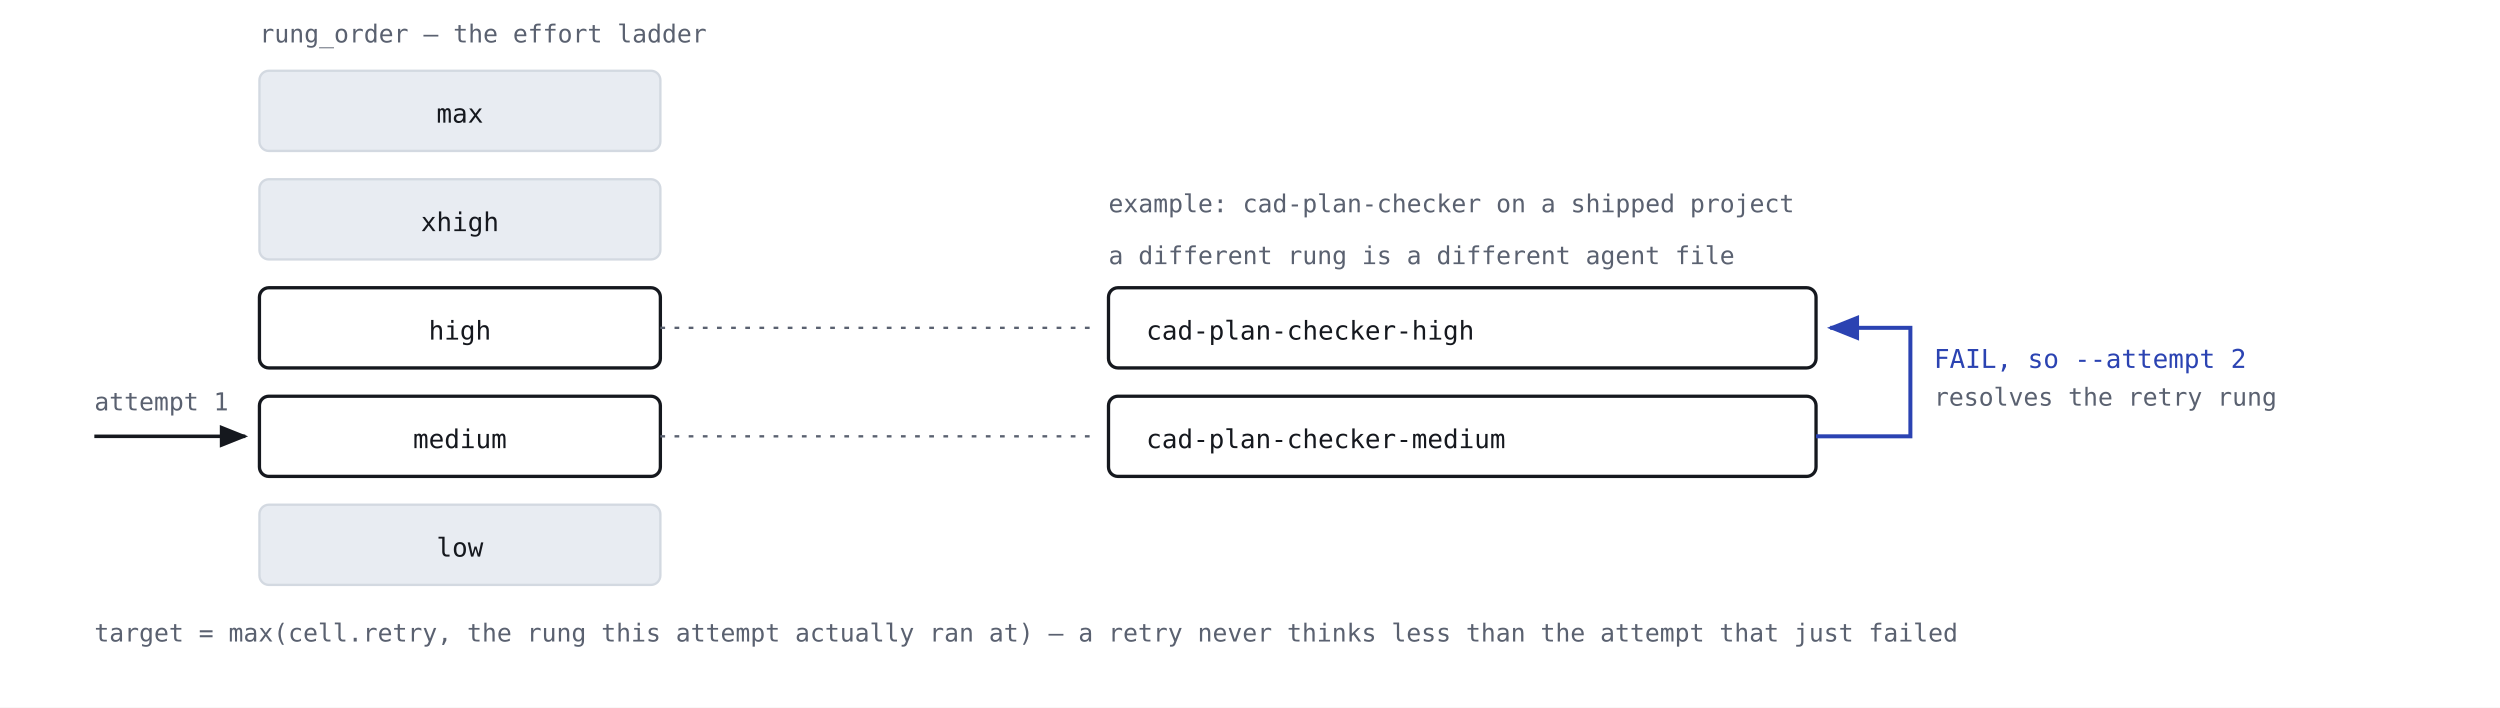
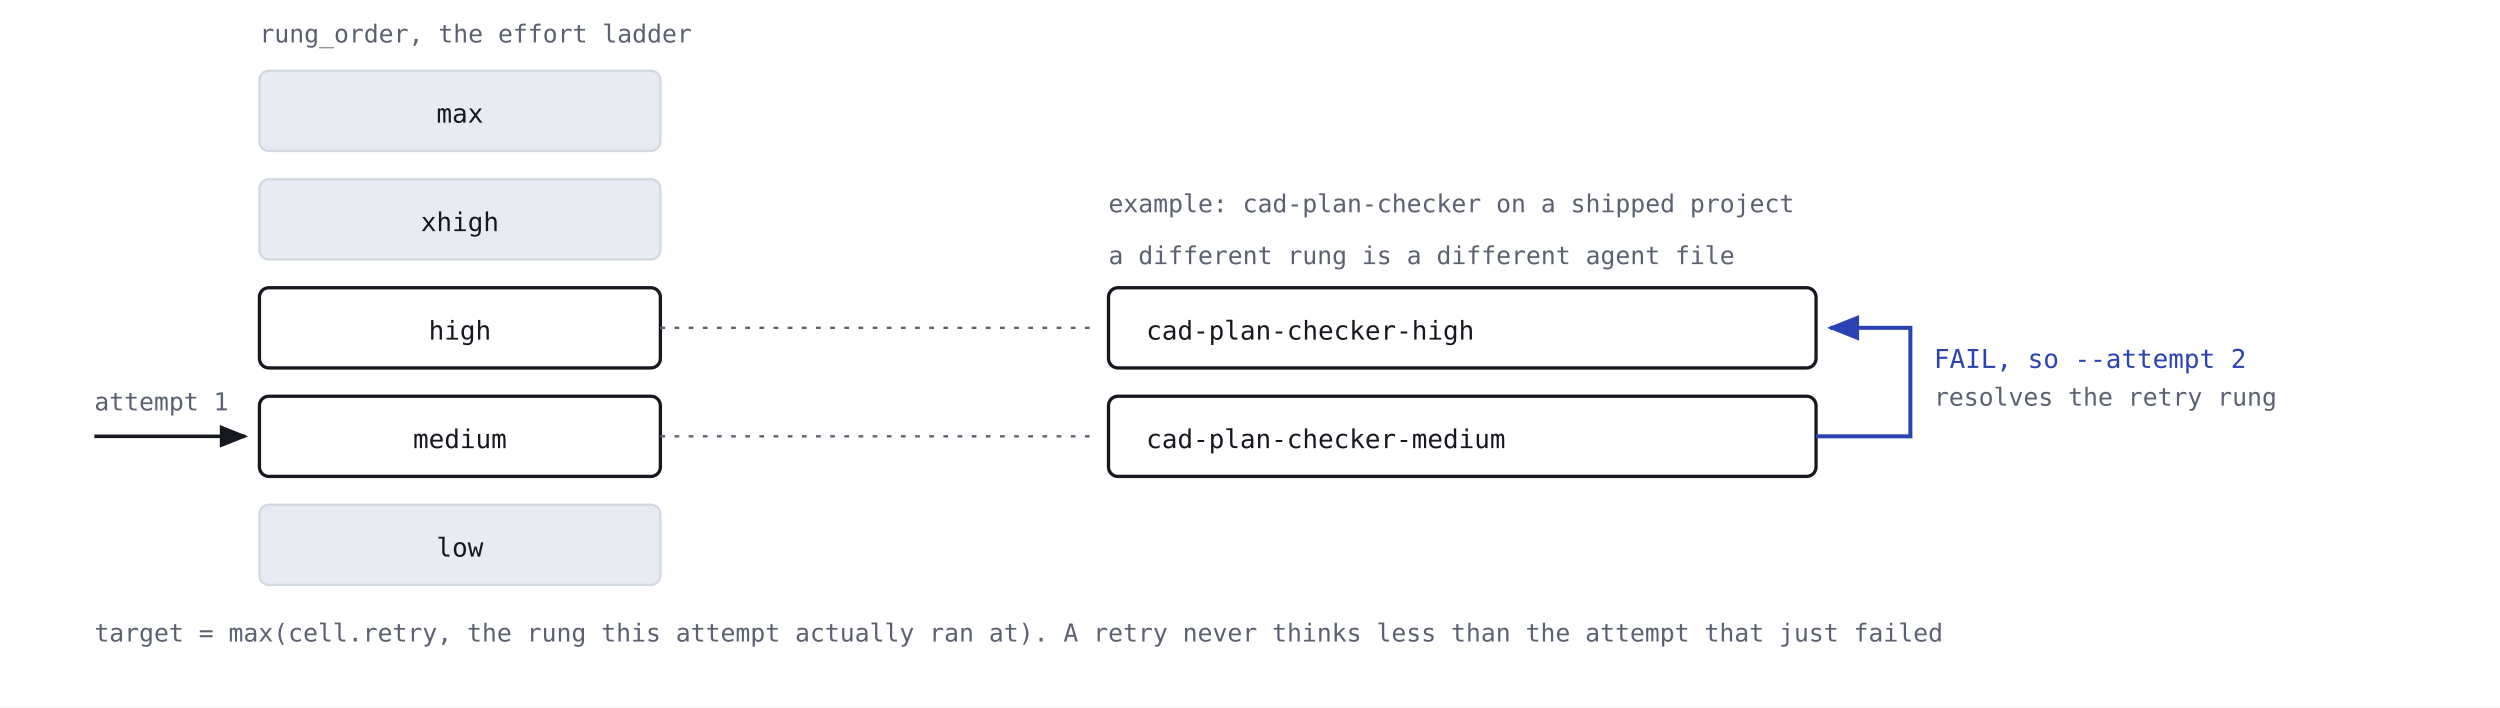
<svg xmlns="http://www.w3.org/2000/svg" viewBox="0 0 1060 300" width="1060" height="300" role="img" aria-label="Escalation: a plan check on a shipped project starts at the medium rung, which dispatches the cad-plan-checker-medium file; on failure attempt two climbs to the high rung, which is a different file, cad-plan-checker-high.">
  <style>
    svg        { color: #15181E; background: #FFFFFF;
                 font-family: ui-monospace, "JetBrains Mono", SFMono-Regular, Menlo, Consolas, monospace; }
    .bg        { fill: #FFFFFF; }
    .box       { fill: #FFFFFF; stroke: currentColor; stroke-width: 1.4; }
    .box-danger{ stroke: #A3331F; }
    .box-cmd   { fill: #FFFFFF; stroke: #2B43B2; stroke-width: 1.6; }
    .box-soft  { fill: #E8ECF2; stroke: #D3D9E1; stroke-width: 1; }
    .box-seam  { fill: none; stroke: #8B5A03; stroke-width: 1.4; stroke-dasharray: 5 3; }
    .gate      { fill: none; stroke: #8B5A03; stroke-width: 1.6; }
    .edge      { fill: none; stroke: currentColor; stroke-width: 1.5; }
    .edge-alt  { fill: none; stroke: #A3331F; stroke-width: 1.5; stroke-dasharray: 6 4; }
    .edge-loop { fill: none; stroke: #2B43B2; stroke-width: 1.7; }
    .edge-thin { fill: none; stroke: #5A6170; stroke-width: 1; stroke-dasharray: 2 4; }
    .lbl       { font-size: 13px; fill: currentColor; }
    .lbl-sm    { font-size: 11px; fill: currentColor; }
    .lbl-mut   { font-size: 10.5px; fill: #5A6170; }
    .lbl-alt   { font-size: 10.5px; fill: #A3331F; }
    .lbl-gate  { font-size: 11.5px; fill: #8B5A03; }
    .lbl-acc   { font-size: 11px; fill: #2B43B2; }
    .head      { fill: currentColor; }
    .head-alt  { fill: #A3331F; }
    .head-loop { fill: #2B43B2; }
    @media (prefers-color-scheme: dark) {
      svg        { color: #E2E6EC; background: #151920; }
      .bg        { fill: #151920; }
      .box       { fill: #151920; }
      .box-danger{ stroke: #e2705c; }
      .box-cmd   { fill: #151920; stroke: #8698F6; }
      .box-soft  { fill: #1B2029; stroke: #292F39; }
      .box-seam  { stroke: #e2a64d; }
      .gate      { stroke: #e2a64d; }
      .edge-alt  { stroke: #e2705c; }
      .edge-loop { stroke: #8698F6; }
      .edge-thin { stroke: #929BAA; }
      .lbl-mut   { fill: #929BAA; }
      .lbl-alt   { fill: #e2705c; }
      .lbl-gate  { fill: #e2a64d; }
      .lbl-acc   { fill: #8698F6; }
      .head-alt  { fill: #e2705c; }
      .head-loop { fill: #8698F6; }
    }
  </style>
  <defs>
    <marker id="ah" viewBox="0 0 10 8" refX="9" refY="4" markerWidth="8" markerHeight="7" orient="auto-start-reverse">
      <polygon class="head" points="0,0 10,4 0,8" />
    </marker>
    <marker id="ah-alt" viewBox="0 0 10 8" refX="9" refY="4" markerWidth="8" markerHeight="7" orient="auto-start-reverse">
      <polygon class="head-alt" points="0,0 10,4 0,8" />
    </marker>
    <marker id="ah-loop" viewBox="0 0 10 8" refX="9" refY="4" markerWidth="8" markerHeight="7" orient="auto-start-reverse">
      <polygon class="head-loop" points="0,0 10,4 0,8" />
    </marker>
  </defs>
  <rect class="bg" x="0" y="0" width="1060" height="300" />
igh."&gt;

-         <text class="lbl-mut" x="110" y="18" text-anchor="start">rung_order — the effort ladder</text>
+         <text class="lbl-mut" x="110" y="18" text-anchor="start">rung_order, the effort ladder</text>
  <rect class="box-soft" x="110" y="30" width="170" height="34" rx="4" />
  <text class="lbl-sm" x="195" y="52" text-anchor="middle">max</text>
  <rect class="box-soft" x="110" y="76" width="170" height="34" rx="4" />
  <text class="lbl-sm" x="195" y="98" text-anchor="middle">xhigh</text>
  <rect class="box" x="110" y="122" width="170" height="34" rx="4" />
  <text class="lbl-sm" x="195" y="144" text-anchor="middle">high</text>
  <rect class="box" x="110" y="168" width="170" height="34" rx="4" />
  <text class="lbl-sm" x="195" y="190" text-anchor="middle">medium</text>
  <rect class="box-soft" x="110" y="214" width="170" height="34" rx="4" />
  <text class="lbl-sm" x="195" y="236" text-anchor="middle">low</text>
  <text class="lbl-mut" x="40" y="174" text-anchor="start">attempt 1</text>
  <line class="edge" x1="40" y1="185" x2="104" y2="185" marker-end="url(#ah)" />
  <line class="edge-thin" x1="280" y1="185" x2="464" y2="185" />
  <line class="edge-thin" x1="280" y1="139" x2="464" y2="139" />
  <text class="lbl-mut" x="470" y="90" text-anchor="start">example: cad-plan-checker on a shipped project</text>
  <text class="lbl-mut" x="470" y="112" text-anchor="start">a different rung is a different agent file</text>
  <rect class="box" x="470" y="122" width="300" height="34" rx="4" />
  <text class="lbl-sm" x="486" y="144" text-anchor="start">cad-plan-checker-high</text>
  <rect class="box" x="470" y="168" width="300" height="34" rx="4" />
  <text class="lbl-sm" x="486" y="190" text-anchor="start">cad-plan-checker-medium</text>
  <polyline class="edge-loop" points="770,185 810,185 810,139 776,139" marker-end="url(#ah-loop)" />
  <text class="lbl-acc" x="820" y="156" text-anchor="start">FAIL, so --attempt 2</text>
  <text class="lbl-mut" x="820" y="172" text-anchor="start">resolves the retry rung</text>
-   <text class="lbl-mut" x="40" y="272" text-anchor="start">target = max(cell.retry, the rung this attempt actually ran at) — a retry never thinks less than the attempt that just failed</text>
+   <text class="lbl-mut" x="40" y="272" text-anchor="start">target = max(cell.retry, the rung this attempt actually ran at). A retry never thinks less than the attempt that just failed</text>
</svg>
